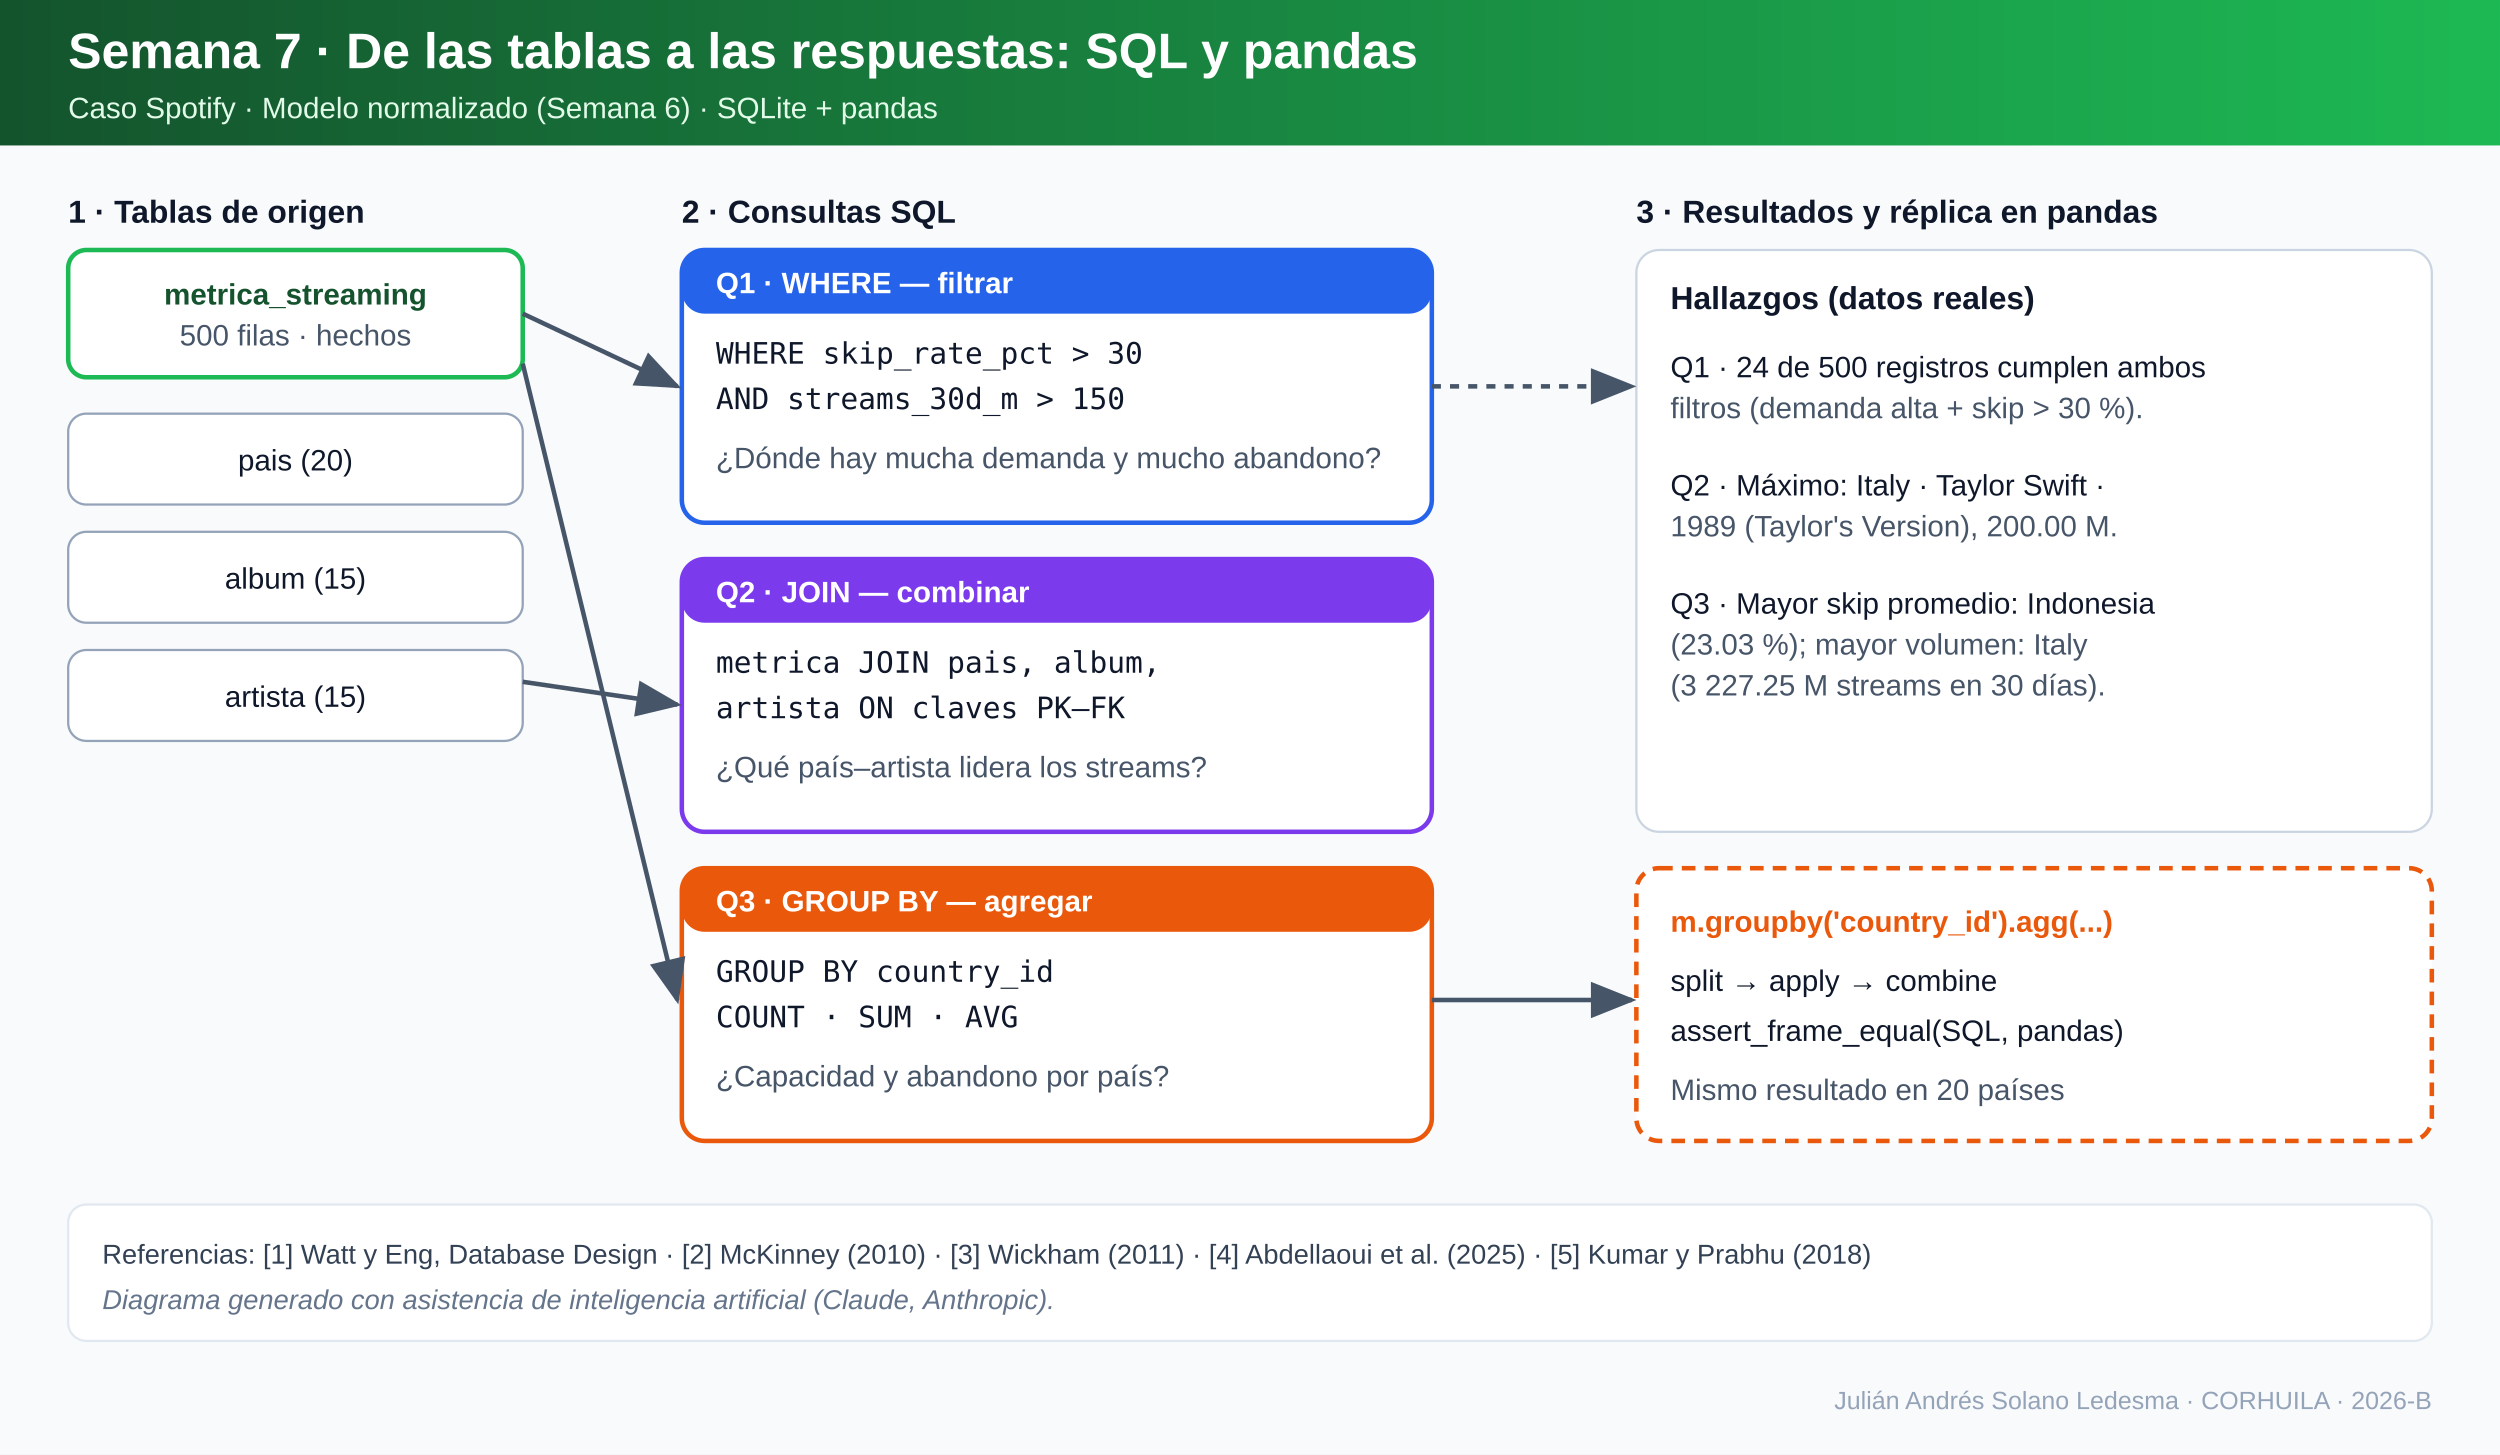
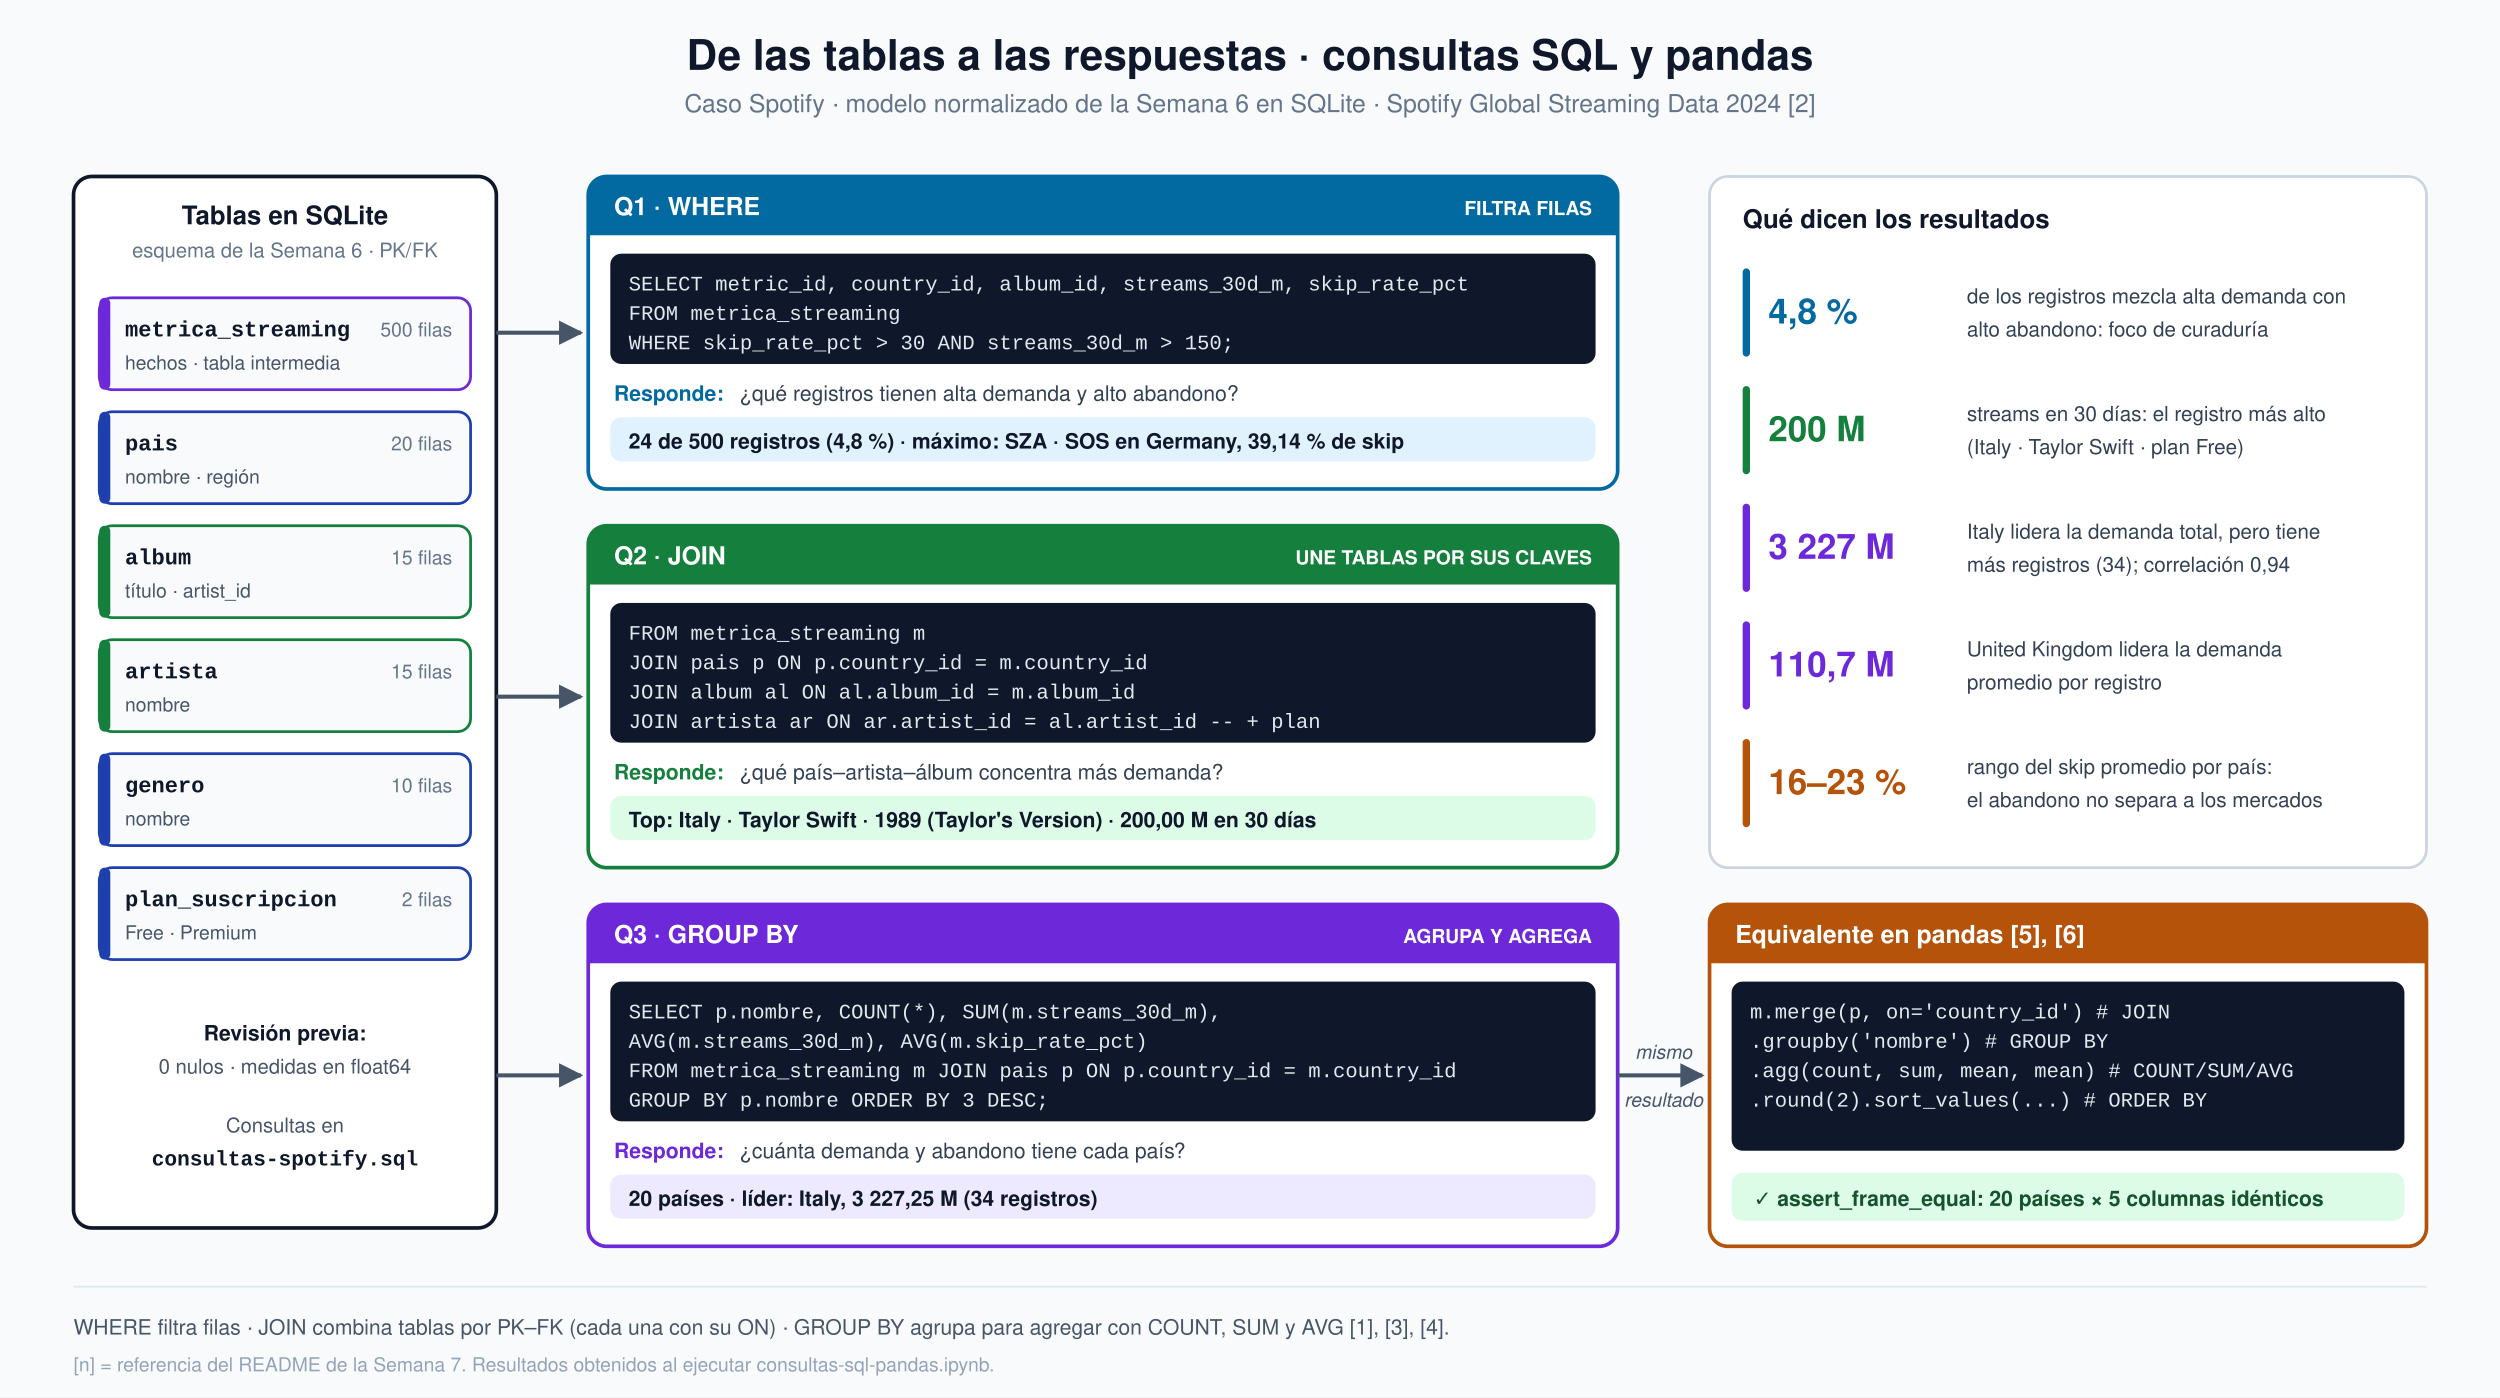
- <svg xmlns="http://www.w3.org/2000/svg" viewBox="0 0 1100 640" font-family="Segoe UI, Arial, sans-serif">
+ <svg xmlns="http://www.w3.org/2000/svg" viewBox="0 0 1360 760" font-family="'Segoe UI', Helvetica, Arial, sans-serif">
  <defs>
-     <marker id="a" markerWidth="10" markerHeight="8" refX="9" refY="4" orient="auto">
-       <path d="M0,0 L10,4 L0,8 z" fill="#475569" />
+     <marker id="ar" viewBox="0 0 10 10" refX="9" refY="5" markerWidth="6" markerHeight="6" orient="auto-start-reverse">
+       <path d="M0,0 L10,5 L0,10 z" fill="#475569" />
    </marker>
-     <linearGradient id="h" x1="0" x2="1">
-       <stop offset="0" stop-color="#14532d" />
-       <stop offset="1" stop-color="#1DB954" />
-     </linearGradient>
  </defs>
-   <rect width="1100" height="640" fill="#f8fafc" />
-   <rect width="1100" height="64" fill="url(#h)" />
-   <text x="30" y="30" font-size="22" font-weight="700" fill="#fff">Semana 7 · De las tablas a las respuestas: SQL y pandas</text>
-   <text x="30" y="52" font-size="13" fill="#e2fbe9">Caso Spotify · Modelo normalizado (Semana 6) · SQLite + pandas</text>
-   <text x="30" y="98" font-size="14" font-weight="700" fill="#0f172a">1 · Tablas de origen</text>
-   <g font-size="13">
-     <rect x="30" y="110" width="200" height="56" rx="8" fill="#fff" stroke="#1DB954" stroke-width="2" />
-     <text x="130" y="134" text-anchor="middle" font-weight="700" fill="#14532d">metrica_streaming</text>
-     <text x="130" y="152" text-anchor="middle" fill="#475569">500 filas · hechos</text>
-     <rect x="30" y="182" width="200" height="40" rx="8" fill="#fff" stroke="#94a3b8" />
-     <text x="130" y="207" text-anchor="middle" fill="#0f172a">pais (20)</text>
-     <rect x="30" y="234" width="200" height="40" rx="8" fill="#fff" stroke="#94a3b8" />
-     <text x="130" y="259" text-anchor="middle" fill="#0f172a">album (15)</text>
-     <rect x="30" y="286" width="200" height="40" rx="8" fill="#fff" stroke="#94a3b8" />
-     <text x="130" y="311" text-anchor="middle" fill="#0f172a">artista (15)</text>
-   </g>
-   <text x="300" y="98" font-size="14" font-weight="700" fill="#0f172a">2 · Consultas SQL</text>
-   <g font-size="13">
-     <rect x="300" y="110" width="330" height="120" rx="10" fill="#fff" stroke="#2563eb" stroke-width="2" />
-     <rect x="300" y="110" width="330" height="28" rx="10" fill="#2563eb" />
-     <text x="315" y="129" fill="#fff" font-weight="700">Q1 · WHERE — filtrar</text>
-     <text x="315" y="160" fill="#0f172a" font-family="Consolas, monospace">WHERE skip_rate_pct &gt; 30</text>
-     <text x="315" y="180" fill="#0f172a" font-family="Consolas, monospace">  AND streams_30d_m &gt; 150</text>
-     <text x="315" y="206" fill="#475569">¿Dónde hay mucha demanda y mucho abandono?</text>
-     <rect x="300" y="246" width="330" height="120" rx="10" fill="#fff" stroke="#7c3aed" stroke-width="2" />
-     <rect x="300" y="246" width="330" height="28" rx="10" fill="#7c3aed" />
-     <text x="315" y="265" fill="#fff" font-weight="700">Q2 · JOIN — combinar</text>
-     <text x="315" y="296" fill="#0f172a" font-family="Consolas, monospace">metrica JOIN pais, album,</text>
-     <text x="315" y="316" fill="#0f172a" font-family="Consolas, monospace">artista ON claves PK–FK</text>
-     <text x="315" y="342" fill="#475569">¿Qué país–artista lidera los streams?</text>
-     <rect x="300" y="382" width="330" height="120" rx="10" fill="#fff" stroke="#ea580c" stroke-width="2" />
-     <rect x="300" y="382" width="330" height="28" rx="10" fill="#ea580c" />
-     <text x="315" y="401" fill="#fff" font-weight="700">Q3 · GROUP BY — agregar</text>
-     <text x="315" y="432" fill="#0f172a" font-family="Consolas, monospace">GROUP BY country_id</text>
-     <text x="315" y="452" fill="#0f172a" font-family="Consolas, monospace">COUNT · SUM · AVG</text>
-     <text x="315" y="478" fill="#475569">¿Capacidad y abandono por país?</text>
-   </g>
-   <text x="720" y="98" font-size="14" font-weight="700" fill="#0f172a">3 · Resultados y réplica en pandas</text>
-   <rect x="720" y="382" width="350" height="120" rx="10" fill="#fff" stroke="#ea580c" stroke-width="2" stroke-dasharray="6 4" />
-   <text x="735" y="410" font-size="13" font-weight="700" fill="#ea580c">m.groupby('country_id').agg(...)</text>
-   <text x="735" y="436" font-size="13" fill="#0f172a">split → apply → combine</text>
-   <text x="735" y="458" font-size="13" fill="#0f172a">assert_frame_equal(SQL, pandas)</text>
-   <text x="735" y="484" font-size="13" fill="#475569">Mismo resultado en 20 países</text>
-   <rect x="720" y="110" width="350" height="256" rx="10" fill="#fff" stroke="#cbd5e1" />
-   <text x="735" y="136" font-size="14" font-weight="700" fill="#0f172a">Hallazgos (datos reales)</text>
-   <g font-size="13" fill="#0f172a">
-     <text x="735" y="166">Q1 · 24 de 500 registros cumplen ambos</text>
-     <text x="735" y="184" fill="#475569">filtros (demanda alta + skip &gt; 30 %).</text>
-     <text x="735" y="218">Q2 · Máximo: Italy · Taylor Swift ·</text>
-     <text x="735" y="236" fill="#475569">1989 (Taylor's Version), 200.00 M.</text>
-     <text x="735" y="270">Q3 · Mayor skip promedio: Indonesia</text>
-     <text x="735" y="288" fill="#475569">(23.03 %); mayor volumen: Italy</text>
-     <text x="735" y="306" fill="#475569">(3 227.25 M streams en 30 días).</text>
-   </g>
-   <g stroke="#475569" stroke-width="2" fill="none" marker-end="url(#a)">
-     <path d="M230,138 L298,170" />
-     <path d="M230,300 L298,310" />
-     <path d="M230,160 L298,440" />
-     <path d="M630,440 L718,440" />
-     <path d="M630,170 L718,170" stroke-dasharray="4 4" />
-   </g>
-   <rect x="30" y="530" width="1040" height="60" rx="8" fill="#fff" stroke="#e2e8f0" />
-   <text x="45" y="556" font-size="12" fill="#334155">Referencias: [1] Watt y Eng, Database Design · [2] McKinney (2010) · [3] Wickham (2011) · [4] Abdellaoui et al. (2025) · [5] Kumar y Prabhu (2018)</text>
-   <text x="45" y="576" font-size="12" font-style="italic" fill="#64748b">Diagrama generado con asistencia de inteligencia artificial (Claude, Anthropic).</text>
-   <text x="1070" y="620" text-anchor="end" font-size="11" fill="#94a3b8">Julián Andrés Solano Ledesma · CORHUILA · 2026-B</text>
+   <rect width="1360" height="760" fill="#f8fafc" />
+   <text x="680.0" y="38" text-anchor="middle" font-size="23" font-weight="700" fill="#0f172a">De las tablas a las respuestas · consultas SQL y pandas</text>
+   <text x="680.0" y="61" text-anchor="middle" font-size="13.5" font-weight="400" fill="#64748b">Caso Spotify · modelo normalizado de la Semana 6 en SQLite · Spotify Global Streaming Data 2024 [2]</text>
+   <rect x="40" y="96" width="230" height="572" rx="10" fill="#ffffff" stroke="#0f172a" stroke-width="2" />
+   <text x="155" y="122" text-anchor="middle" font-size="14" font-weight="700" fill="#0f172a">Tablas en SQLite</text>
+   <text x="155" y="140" text-anchor="middle" font-size="11" font-weight="400" fill="#64748b">esquema de la Semana 6 · PK/FK</text>
+   <rect x="54" y="162" width="202" height="50" rx="7" fill="#f8fafc" stroke="#6d28d9" stroke-width="1.5" />
+   <rect x="54" y="162" width="6" height="50" rx="3" fill="#6d28d9" />
+   <text x="68" y="183" text-anchor="start" font-size="12" font-weight="700" fill="#0f172a" font-family="Consolas, 'Courier New', monospace">metrica_streaming</text>
+   <text x="246" y="183" text-anchor="end" font-size="10.5" font-weight="400" fill="#64748b">500 filas</text>
+   <text x="68" y="201" text-anchor="start" font-size="10.5" font-weight="400" fill="#475569">hechos · tabla intermedia</text>
+   <rect x="54" y="224" width="202" height="50" rx="7" fill="#f8fafc" stroke="#1e40af" stroke-width="1.5" />
+   <rect x="54" y="224" width="6" height="50" rx="3" fill="#1e40af" />
+   <text x="68" y="245" text-anchor="start" font-size="12" font-weight="700" fill="#0f172a" font-family="Consolas, 'Courier New', monospace">pais</text>
+   <text x="246" y="245" text-anchor="end" font-size="10.5" font-weight="400" fill="#64748b">20 filas</text>
+   <text x="68" y="263" text-anchor="start" font-size="10.5" font-weight="400" fill="#475569">nombre · región</text>
+   <rect x="54" y="286" width="202" height="50" rx="7" fill="#f8fafc" stroke="#15803d" stroke-width="1.5" />
+   <rect x="54" y="286" width="6" height="50" rx="3" fill="#15803d" />
+   <text x="68" y="307" text-anchor="start" font-size="12" font-weight="700" fill="#0f172a" font-family="Consolas, 'Courier New', monospace">album</text>
+   <text x="246" y="307" text-anchor="end" font-size="10.5" font-weight="400" fill="#64748b">15 filas</text>
+   <text x="68" y="325" text-anchor="start" font-size="10.5" font-weight="400" fill="#475569">título · artist_id</text>
+   <rect x="54" y="348" width="202" height="50" rx="7" fill="#f8fafc" stroke="#15803d" stroke-width="1.5" />
+   <rect x="54" y="348" width="6" height="50" rx="3" fill="#15803d" />
+   <text x="68" y="369" text-anchor="start" font-size="12" font-weight="700" fill="#0f172a" font-family="Consolas, 'Courier New', monospace">artista</text>
+   <text x="246" y="369" text-anchor="end" font-size="10.5" font-weight="400" fill="#64748b">15 filas</text>
+   <text x="68" y="387" text-anchor="start" font-size="10.5" font-weight="400" fill="#475569">nombre</text>
+   <rect x="54" y="410" width="202" height="50" rx="7" fill="#f8fafc" stroke="#1e40af" stroke-width="1.5" />
+   <rect x="54" y="410" width="6" height="50" rx="3" fill="#1e40af" />
+   <text x="68" y="431" text-anchor="start" font-size="12" font-weight="700" fill="#0f172a" font-family="Consolas, 'Courier New', monospace">genero</text>
+   <text x="246" y="431" text-anchor="end" font-size="10.5" font-weight="400" fill="#64748b">10 filas</text>
+   <text x="68" y="449" text-anchor="start" font-size="10.5" font-weight="400" fill="#475569">nombre</text>
+   <rect x="54" y="472" width="202" height="50" rx="7" fill="#f8fafc" stroke="#1e40af" stroke-width="1.5" />
+   <rect x="54" y="472" width="6" height="50" rx="3" fill="#1e40af" />
+   <text x="68" y="493" text-anchor="start" font-size="12" font-weight="700" fill="#0f172a" font-family="Consolas, 'Courier New', monospace">plan_suscripcion</text>
+   <text x="246" y="493" text-anchor="end" font-size="10.5" font-weight="400" fill="#64748b">2 filas</text>
+   <text x="68" y="511" text-anchor="start" font-size="10.5" font-weight="400" fill="#475569">Free · Premium</text>
+   <text x="155" y="566" text-anchor="middle" font-size="11.5" font-weight="700" fill="#0f172a">Revisión previa:</text>
+   <text x="155" y="584" text-anchor="middle" font-size="11" font-weight="400" fill="#475569">0 nulos · medidas en float64</text>
+   <text x="155" y="616" text-anchor="middle" font-size="11" font-weight="400" fill="#475569">Consultas en</text>
+   <text x="155" y="634" text-anchor="middle" font-size="11.5" font-weight="700" fill="#0f172a" font-family="Consolas, 'Courier New', monospace">consultas-spotify.sql</text>
+   <rect x="320" y="96" width="560" height="170" rx="10" fill="#ffffff" stroke="#0369a1" stroke-width="2" />
+   <path d="M320,106 a10,10 0 0 1 10,-10 h540 a10,10 0 0 1 10,10 v22 h-560 z" fill="#0369a1" />
+   <text x="334" y="117" text-anchor="start" font-size="13.5" font-weight="700" fill="#ffffff">Q1 · WHERE</text>
+   <text x="866" y="117" text-anchor="end" font-size="10.5" font-weight="700" fill="#ffffff">FILTRA FILAS</text>
+   <rect x="332" y="138" width="536" height="60" rx="6" fill="#0f172a" />
+   <text x="342" y="158" text-anchor="start" font-size="11.2" font-weight="400" fill="#e2e8f0" font-family="Consolas, 'Courier New', monospace">SELECT metric_id, country_id, album_id, streams_30d_m, skip_rate_pct</text>
+   <text x="342" y="174" text-anchor="start" font-size="11.2" font-weight="400" fill="#e2e8f0" font-family="Consolas, 'Courier New', monospace">FROM   metrica_streaming</text>
+   <text x="342" y="190" text-anchor="start" font-size="11.2" font-weight="400" fill="#e2e8f0" font-family="Consolas, 'Courier New', monospace">WHERE  skip_rate_pct &gt; 30 AND streams_30d_m &gt; 150;</text>
+   <text x="334" y="218" text-anchor="start" font-size="11.5" font-weight="700" fill="#0369a1">Responde:</text>
+   <text x="402" y="218" text-anchor="start" font-size="11.5" font-weight="400" fill="#334155">¿qué registros tienen alta demanda y alto abandono?</text>
+   <rect x="332" y="227" width="536" height="24" rx="6" fill="#e0f2fe" />
+   <text x="342" y="244" text-anchor="start" font-size="11.5" font-weight="700" fill="#0f172a">24 de 500 registros (4,8 %) · máximo: SZA · SOS en Germany, 39,14 % de skip</text>
+   <rect x="320" y="286" width="560" height="186" rx="10" fill="#ffffff" stroke="#15803d" stroke-width="2" />
+   <path d="M320,296 a10,10 0 0 1 10,-10 h540 a10,10 0 0 1 10,10 v22 h-560 z" fill="#15803d" />
+   <text x="334" y="307" text-anchor="start" font-size="13.5" font-weight="700" fill="#ffffff">Q2 · JOIN</text>
+   <text x="866" y="307" text-anchor="end" font-size="10.5" font-weight="700" fill="#ffffff">UNE TABLAS POR SUS CLAVES</text>
+   <rect x="332" y="328" width="536" height="76" rx="6" fill="#0f172a" />
+   <text x="342" y="348" text-anchor="start" font-size="11.2" font-weight="400" fill="#e2e8f0" font-family="Consolas, 'Courier New', monospace">FROM metrica_streaming m</text>
+   <text x="342" y="364" text-anchor="start" font-size="11.2" font-weight="400" fill="#e2e8f0" font-family="Consolas, 'Courier New', monospace">JOIN pais p     ON p.country_id = m.country_id</text>
+   <text x="342" y="380" text-anchor="start" font-size="11.2" font-weight="400" fill="#e2e8f0" font-family="Consolas, 'Courier New', monospace">JOIN album al   ON al.album_id  = m.album_id</text>
+   <text x="342" y="396" text-anchor="start" font-size="11.2" font-weight="400" fill="#e2e8f0" font-family="Consolas, 'Courier New', monospace">JOIN artista ar ON ar.artist_id = al.artist_id  -- + plan</text>
+   <text x="334" y="424" text-anchor="start" font-size="11.5" font-weight="700" fill="#15803d">Responde:</text>
+   <text x="402" y="424" text-anchor="start" font-size="11.5" font-weight="400" fill="#334155">¿qué país–artista–álbum concentra más demanda?</text>
+   <rect x="332" y="433" width="536" height="24" rx="6" fill="#dcfce7" />
+   <text x="342" y="450" text-anchor="start" font-size="11.5" font-weight="700" fill="#0f172a">Top: Italy · Taylor Swift · 1989 (Taylor's Version) · 200,00 M en 30 días</text>
+   <rect x="320" y="492" width="560" height="186" rx="10" fill="#ffffff" stroke="#6d28d9" stroke-width="2" />
+   <path d="M320,502 a10,10 0 0 1 10,-10 h540 a10,10 0 0 1 10,10 v22 h-560 z" fill="#6d28d9" />
+   <text x="334" y="513" text-anchor="start" font-size="13.5" font-weight="700" fill="#ffffff">Q3 · GROUP BY</text>
+   <text x="866" y="513" text-anchor="end" font-size="10.5" font-weight="700" fill="#ffffff">AGRUPA Y AGREGA</text>
+   <rect x="332" y="534" width="536" height="76" rx="6" fill="#0f172a" />
+   <text x="342" y="554" text-anchor="start" font-size="11.2" font-weight="400" fill="#e2e8f0" font-family="Consolas, 'Courier New', monospace">SELECT p.nombre, COUNT(*), SUM(m.streams_30d_m),</text>
+   <text x="342" y="570" text-anchor="start" font-size="11.2" font-weight="400" fill="#e2e8f0" font-family="Consolas, 'Courier New', monospace">       AVG(m.streams_30d_m), AVG(m.skip_rate_pct)</text>
+   <text x="342" y="586" text-anchor="start" font-size="11.2" font-weight="400" fill="#e2e8f0" font-family="Consolas, 'Courier New', monospace">FROM metrica_streaming m JOIN pais p ON p.country_id = m.country_id</text>
+   <text x="342" y="602" text-anchor="start" font-size="11.2" font-weight="400" fill="#e2e8f0" font-family="Consolas, 'Courier New', monospace">GROUP BY p.nombre ORDER BY 3 DESC;</text>
+   <text x="334" y="630" text-anchor="start" font-size="11.5" font-weight="700" fill="#6d28d9">Responde:</text>
+   <text x="402" y="630" text-anchor="start" font-size="11.5" font-weight="400" fill="#334155">¿cuánta demanda y abandono tiene cada país?</text>
+   <rect x="332" y="639" width="536" height="24" rx="6" fill="#ede9fe" />
+   <text x="342" y="656" text-anchor="start" font-size="11.5" font-weight="700" fill="#0f172a">20 países · líder: Italy, 3 227,25 M (34 registros)</text>
+   <line x1="270" y1="181" x2="316" y2="181" stroke="#475569" stroke-width="2.2" marker-end="url(#ar)" />
+   <line x1="270" y1="379" x2="316" y2="379" stroke="#475569" stroke-width="2.2" marker-end="url(#ar)" />
+   <line x1="270" y1="585" x2="316" y2="585" stroke="#475569" stroke-width="2.2" marker-end="url(#ar)" />
+   <rect x="930" y="492" width="390" height="186" rx="10" fill="#ffffff" stroke="#b45309" stroke-width="2" />
+   <path d="M930,502 a10,10 0 0 1 10,-10 h370 a10,10 0 0 1 10,10 v22 h-390 z" fill="#b45309" />
+   <text x="944" y="513" text-anchor="start" font-size="13.5" font-weight="700" fill="#ffffff">Equivalente en pandas [5], [6]</text>
+   <rect x="942" y="534" width="366" height="92" rx="6" fill="#0f172a" />
+   <text x="952" y="554" text-anchor="start" font-size="11.2" font-weight="400" fill="#e2e8f0" font-family="Consolas, 'Courier New', monospace">m.merge(p, on='country_id')     # JOIN</text>
+   <text x="952" y="570" text-anchor="start" font-size="11.2" font-weight="400" fill="#e2e8f0" font-family="Consolas, 'Courier New', monospace"> .groupby('nombre')             # GROUP BY</text>
+   <text x="952" y="586" text-anchor="start" font-size="11.2" font-weight="400" fill="#e2e8f0" font-family="Consolas, 'Courier New', monospace"> .agg(count, sum, mean, mean)   # COUNT/SUM/AVG</text>
+   <text x="952" y="602" text-anchor="start" font-size="11.2" font-weight="400" fill="#e2e8f0" font-family="Consolas, 'Courier New', monospace"> .round(2).sort_values(...)     # ORDER BY</text>
+   <text x="952" y="618" text-anchor="start" font-size="11.2" font-weight="400" fill="#e2e8f0" font-family="Consolas, 'Courier New', monospace" />
+   <rect x="942" y="638" width="366" height="26" rx="6" fill="#dcfce7" />
+   <text x="954" y="656" text-anchor="start" font-size="11.5" font-weight="700" fill="#14532d">✓ assert_frame_equal: 20 países × 5 columnas idénticos</text>
+   <line x1="880" y1="585" x2="926" y2="585" stroke="#475569" stroke-width="2.2" marker-end="url(#ar)" />
+   <text x="905.0" y="576" text-anchor="middle" font-size="10.5" font-weight="400" fill="#475569" font-style="italic">mismo</text>
+   <text x="905.0" y="602" text-anchor="middle" font-size="10.5" font-weight="400" fill="#475569" font-style="italic">resultado</text>
+   <rect x="930" y="96" width="390" height="376" rx="10" fill="#ffffff" stroke="#cbd5e1" stroke-width="1.5" />
+   <text x="948" y="124" text-anchor="start" font-size="14" font-weight="700" fill="#0f172a">Qué dicen los resultados</text>
+   <rect x="948" y="146" width="4" height="48" rx="2" fill="#0369a1" />
+   <text x="962" y="176" text-anchor="start" font-size="19" font-weight="700" fill="#0369a1">4,8 %</text>
+   <text x="1070" y="165" text-anchor="start" font-size="11.2" font-weight="400" fill="#334155">de los registros mezcla alta demanda con</text>
+   <text x="1070" y="183" text-anchor="start" font-size="11.2" font-weight="400" fill="#334155">alto abandono: foco de curaduría</text>
+   <rect x="948" y="210" width="4" height="48" rx="2" fill="#15803d" />
+   <text x="962" y="240" text-anchor="start" font-size="19" font-weight="700" fill="#15803d">200 M</text>
+   <text x="1070" y="229" text-anchor="start" font-size="11.2" font-weight="400" fill="#334155">streams en 30 días: el registro más alto</text>
+   <text x="1070" y="247" text-anchor="start" font-size="11.2" font-weight="400" fill="#334155">(Italy · Taylor Swift · plan Free)</text>
+   <rect x="948" y="274" width="4" height="48" rx="2" fill="#6d28d9" />
+   <text x="962" y="304" text-anchor="start" font-size="19" font-weight="700" fill="#6d28d9">3 227 M</text>
+   <text x="1070" y="293" text-anchor="start" font-size="11.2" font-weight="400" fill="#334155">Italy lidera la demanda total, pero tiene</text>
+   <text x="1070" y="311" text-anchor="start" font-size="11.2" font-weight="400" fill="#334155">más registros (34); correlación 0,94</text>
+   <rect x="948" y="338" width="4" height="48" rx="2" fill="#6d28d9" />
+   <text x="962" y="368" text-anchor="start" font-size="19" font-weight="700" fill="#6d28d9">110,7 M</text>
+   <text x="1070" y="357" text-anchor="start" font-size="11.2" font-weight="400" fill="#334155">United Kingdom lidera la demanda</text>
+   <text x="1070" y="375" text-anchor="start" font-size="11.2" font-weight="400" fill="#334155">promedio por registro</text>
+   <rect x="948" y="402" width="4" height="48" rx="2" fill="#b45309" />
+   <text x="962" y="432" text-anchor="start" font-size="19" font-weight="700" fill="#b45309">16–23 %</text>
+   <text x="1070" y="421" text-anchor="start" font-size="11.2" font-weight="400" fill="#334155">rango del skip promedio por país:</text>
+   <text x="1070" y="439" text-anchor="start" font-size="11.2" font-weight="400" fill="#334155">el abandono no separa a los mercados</text>
+   <line x1="40" y1="700" x2="1320" y2="700" stroke="#e2e8f0" />
+   <text x="40" y="726" text-anchor="start" font-size="11.5" font-weight="400" fill="#475569">WHERE filtra filas · JOIN combina tablas por PK–FK (cada una con su ON) · GROUP BY agrupa para agregar con COUNT, SUM y AVG [1], [3], [4].</text>
+   <text x="40" y="746" text-anchor="start" font-size="10.5" font-weight="400" fill="#94a3b8">[n] = referencia del README de la Semana 7. Resultados obtenidos al ejecutar consultas-sql-pandas.ipynb.</text>
</svg>
